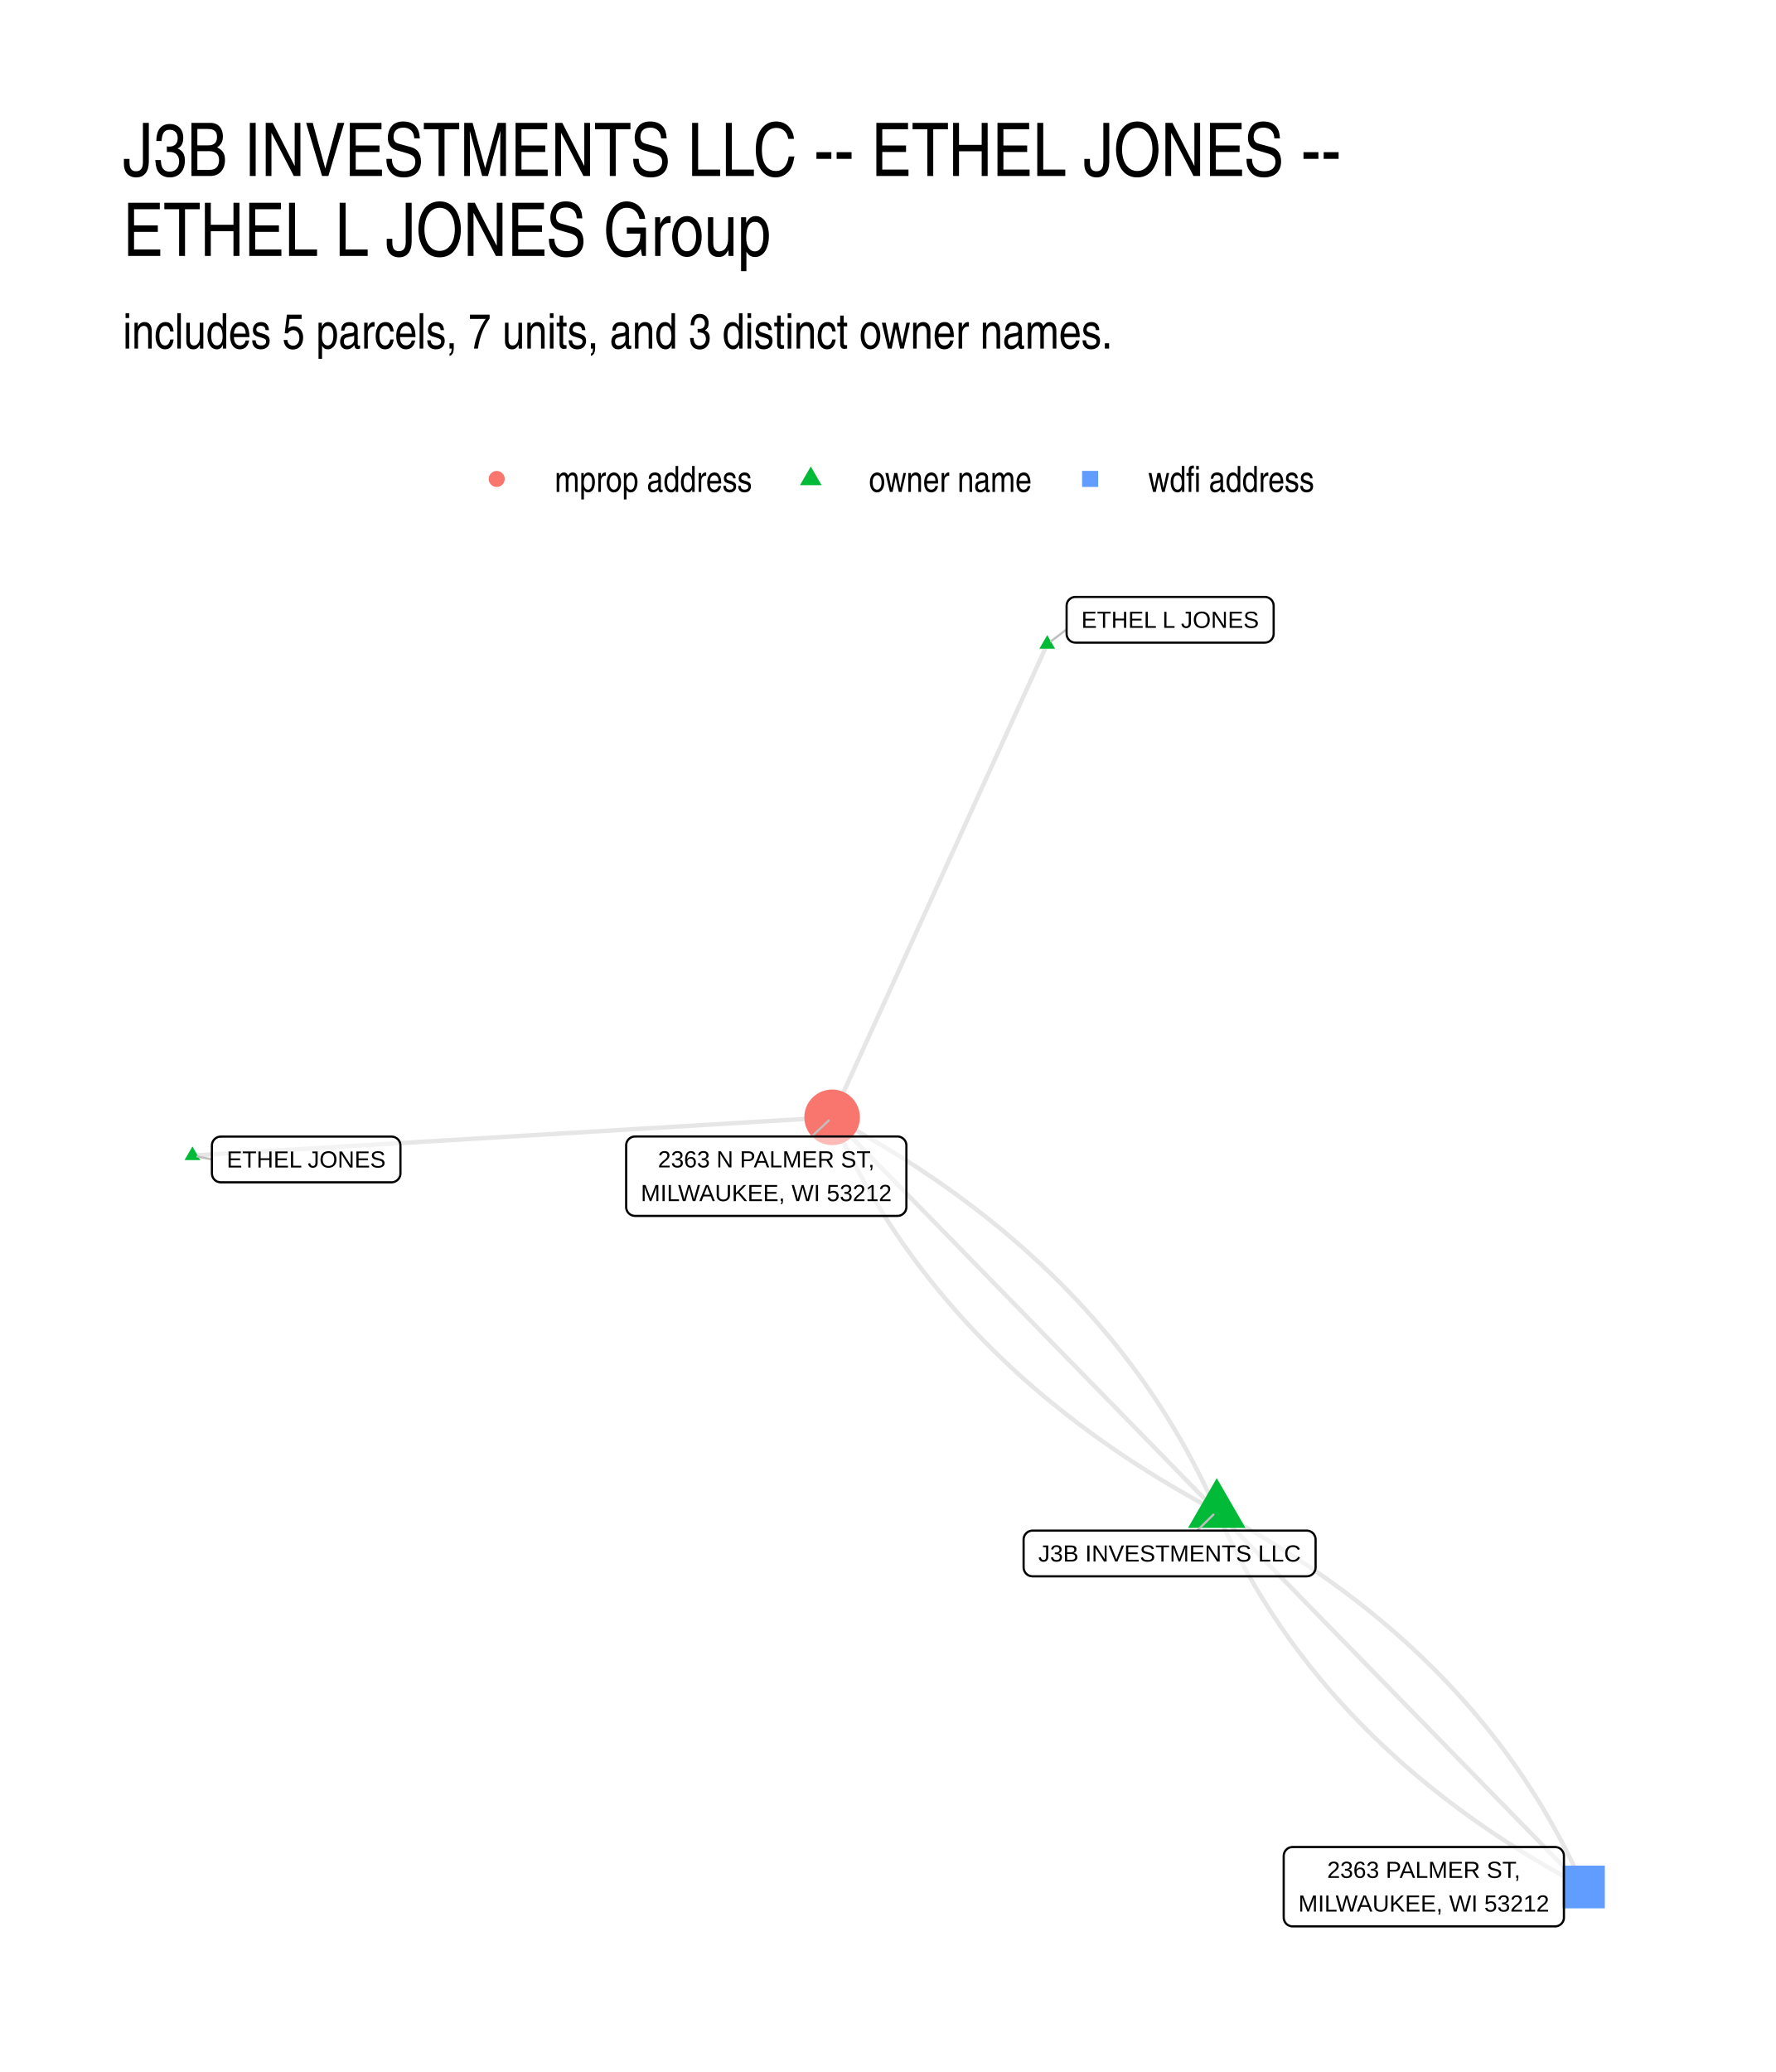
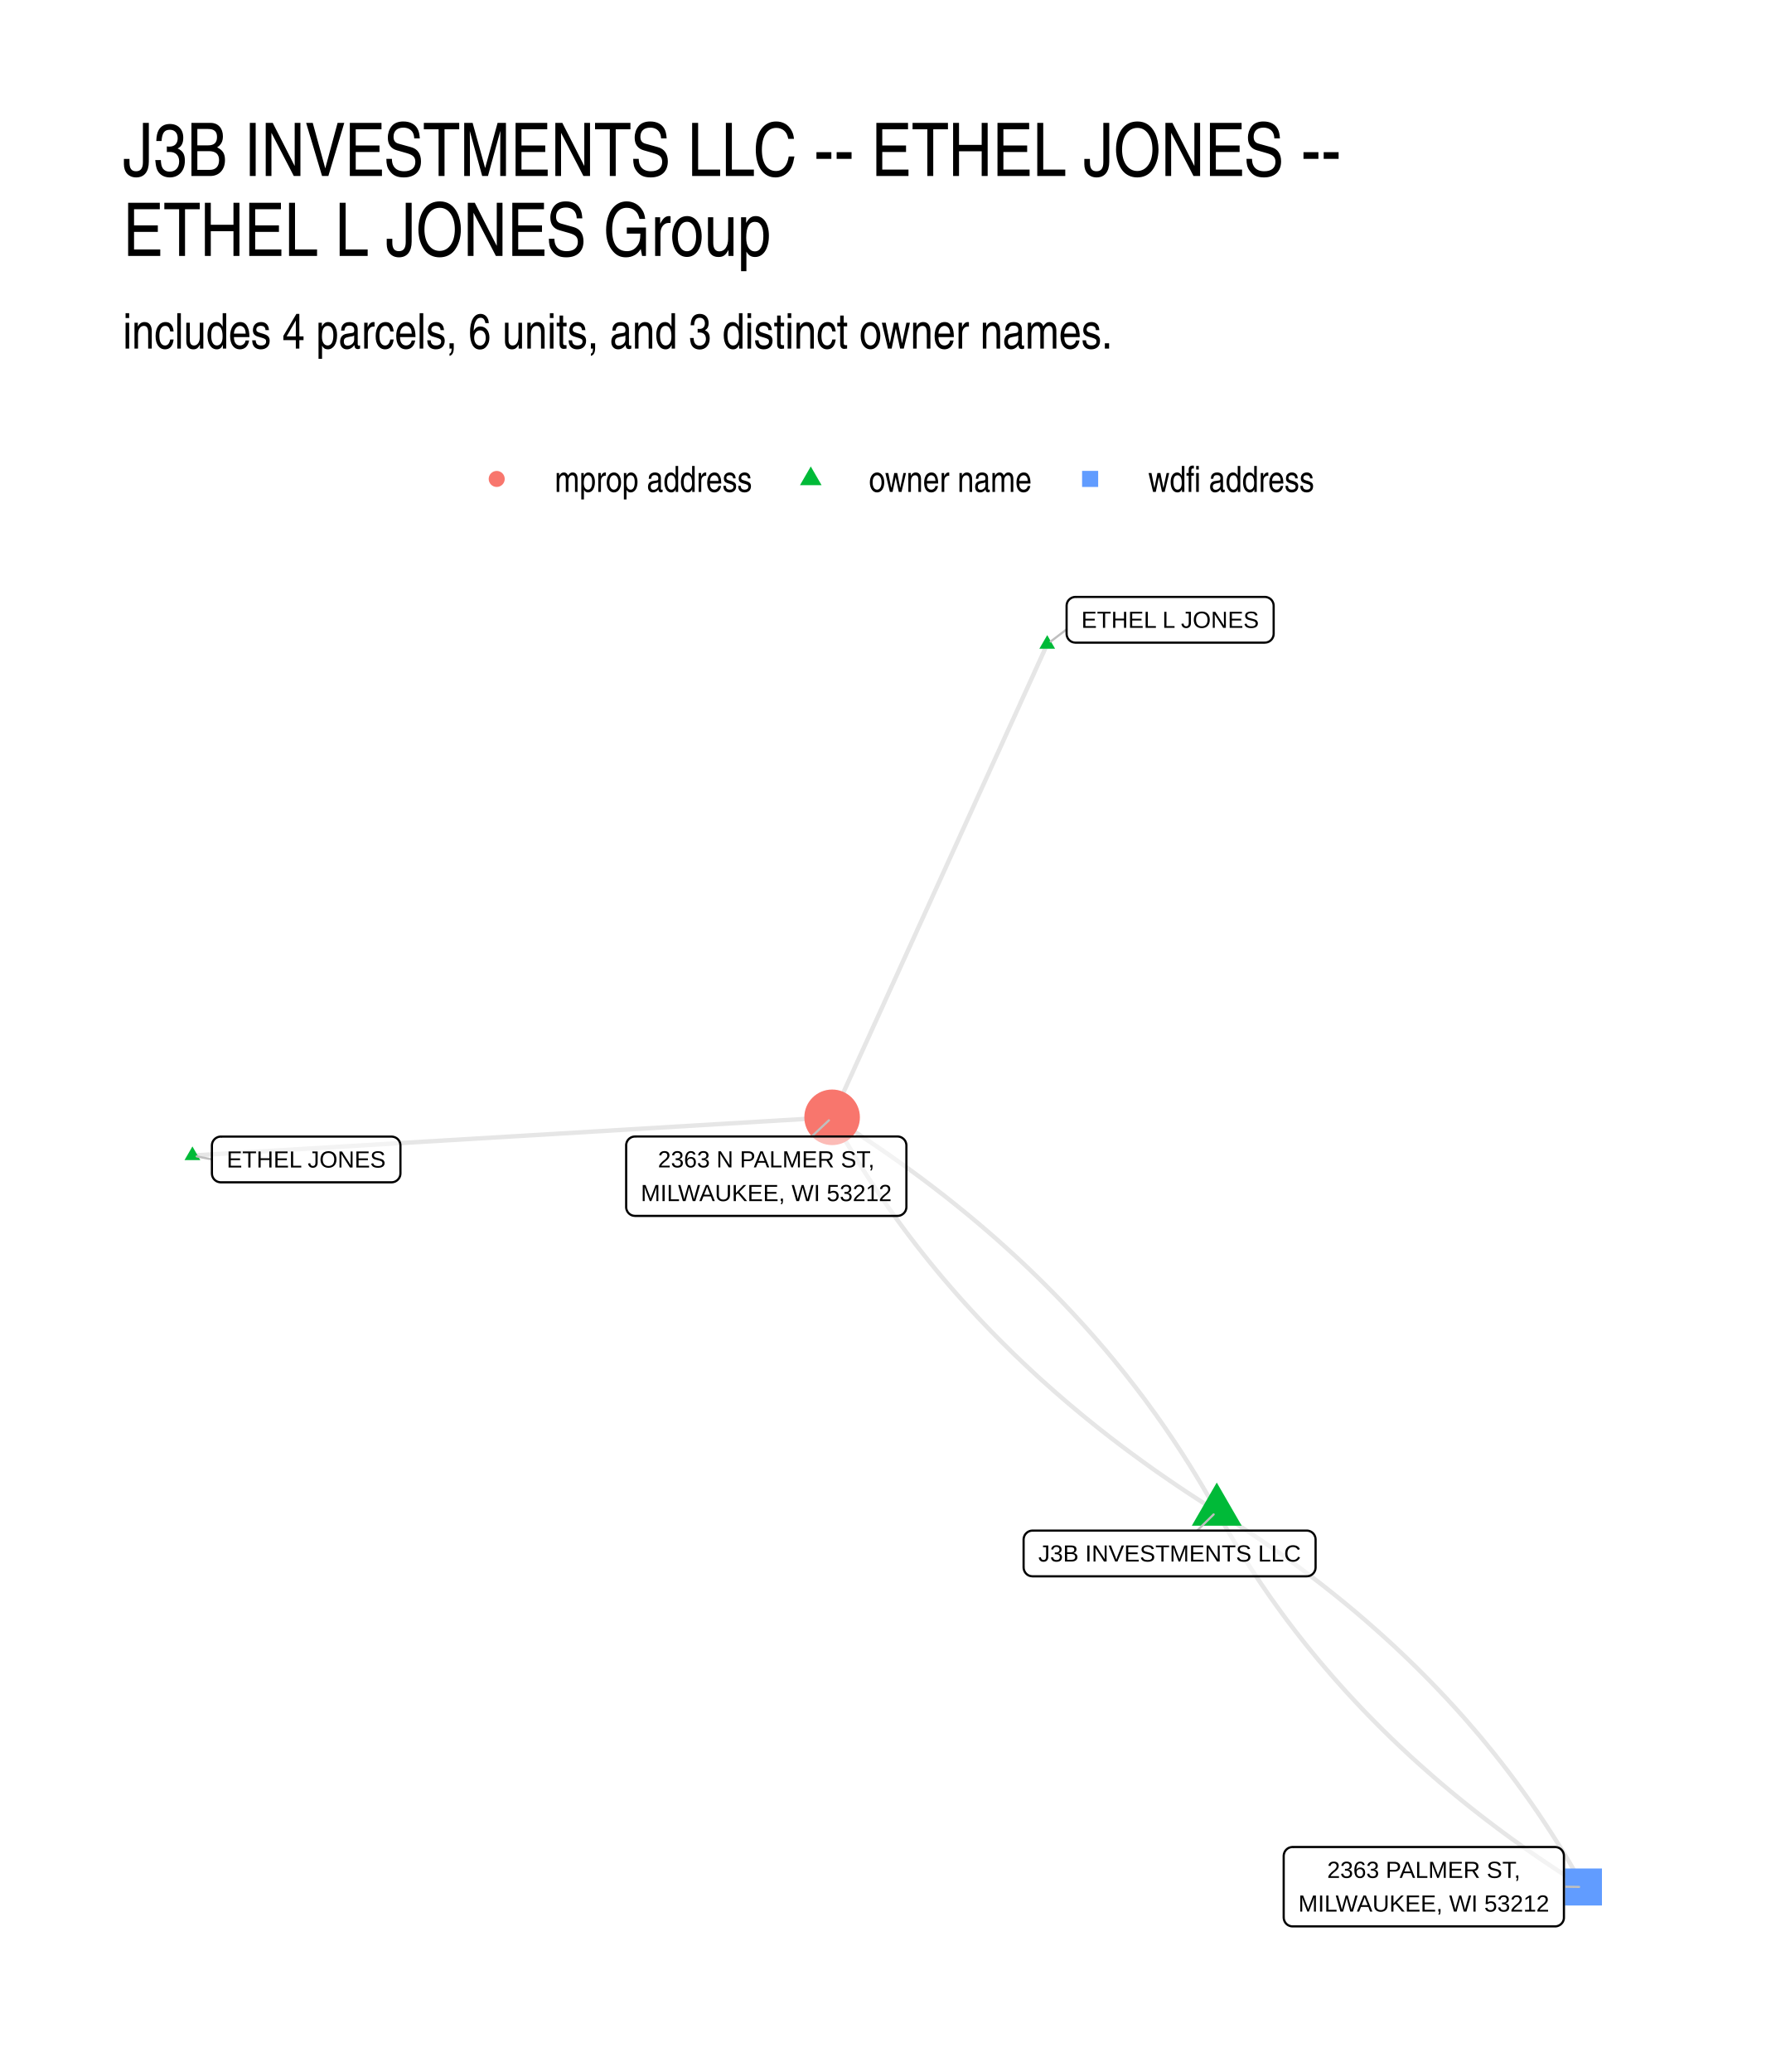
<svg xmlns="http://www.w3.org/2000/svg" width="576" height="672" viewBox="0 0 432 504">
  <g class="svglite">
    <defs>
      <style>.svglite line,.svglite polyline,.svglite polygon,.svglite path,.svglite circle{fill:none;stroke:#000000;stroke-linecap:round;stroke-linejoin:round;stroke-miterlimit:10.00}.svglite text{white-space:pre}.svglite g.glyphgroup path{fill:inherit;stroke:none}</style>
    </defs>
    <rect width="100%" height="100%" style="stroke-linecap:round;stroke-linejoin:round;stroke-miterlimit:10.00;stroke:none;fill:#FFFFFF" />
    <defs>
      <clipPath id="cpMC4wMHw0MzIuMDB8MC4wMHw1MDQuMDA=">
        <path d="M0 0h432v504H0z" />
      </clipPath>
    </defs>
    <g clip-path="url(#cpMC4wMHw0MzIuMDB8MC4wMHw1MDQuMDA=)">
      <path d="M0 0h432v504H0z" style="stroke-width:1.07;stroke:none;fill:#FFFFFF" />
    </g>
    <defs>
      <clipPath id="cpMjkuODl8NDAyLjExfDE0MS41OHw0NzQuMTE=">
        <path d="M29.89 141.58h372.22v332.53H29.89z" />
      </clipPath>
    </defs>
    <g clip-path="url(#cpMjkuODl8NDAyLjExfDE0MS41OHw0NzQuMTE=)">
-       <path d="m295.99 367.62-.54-1.21-.55-1.21-.55-1.2-.56-1.2-.57-1.19-.58-1.19-.59-1.18-.59-1.18-.61-1.17-.61-1.17-.62-1.16-.63-1.16-.63-1.15-.65-1.14-.65-1.15-.66-1.13-.68-1.14-.67-1.12-.69-1.13-.7-1.11-.7-1.12-.71-1.11-.72-1.1-.73-1.1-.74-1.09-.74-1.09-.76-1.08-.76-1.08-.77-1.07-.78-1.07-.78-1.06-.8-1.06-.8-1.05-.81-1.05-.82-1.04-.83-1.04-.84-1.03-.84-1.03-.86-1.02-.86-1.02-.87-1.01-.88-1.01-.89-1-.89-1-.9-.99-.92-.99-.92-.99-.92-.97-.94-.98-.95-.96-.95-.97-.96-.96-.97-.95-.98-.95-.99-.94-.99-.94-1.01-.93-1.01-.93-1.02-.92-1.03-.92-1.03-.91-1.05-.91-1.05-.91-1.06-.89-1.07-.9-1.08-.89-1.09-.88-1.09-.88-1.11-.87-1.11-.87-1.12-.86-1.13-.86-1.13-.86-1.15-.84-1.15-.85-1.16-.84-1.17-.83-1.18-.83-1.19-.82-1.19-.82-1.21-.81-1.21-.81-1.22-.81-1.23-.8-1.23-.79-1.25-.79-1.25-.78-1.26-.78-1.27-.77-1.28-.77-1.29-.77-1.29-.76-1.3-.75-1.32-.75-1.32-.74-1.32-.74-1.34-.74-1.35-.72-1.35-.73m93.57 95.84.51 1.16.52 1.15.53 1.15.53 1.14.55 1.13.55 1.14.56 1.12.57 1.13.57 1.11.58 1.12.6 1.1.59 1.11.61 1.1.62 1.09.62 1.09.63 1.08.64 1.08.65 1.08.65 1.07.67 1.06.67 1.06.67 1.06.69 1.05.7 1.05.7 1.04.71 1.04.72 1.03.72 1.03.74 1.02.74 1.02.75 1.01.76 1.01.77 1 .77 1 .78 1 .79.99.8.98.8.98.82.98.82.97.83.96.84.96.84.96.86.95.86.95.87.94.87.94.89.93.89.93.9.92.91.92.92.91.92.91.94.9.94.9.95.9.95.89.97.88.97.88.98.88.99.87 1 .86 1 .87 1.01.85 1.02.85 1.03.85 1.04.84 1.04.84 1.05.83 1.06.83 1.07.82 1.08.82 1.08.82 1.09.81 1.1.8 1.11.8 1.11.79 1.13.79 1.13.79 1.14.78 1.15.78 1.15.77 1.16.76 1.17.76 1.18.76 1.19.75 1.2.75 1.2.74 1.21.74 1.22.73 1.22.73 1.24.73 1.24.71 1.25.72 1.26.71 1.27.7 1.27.7 1.28.7 1.29.69" style="stroke-width:1.07;stroke:#000000;stroke-opacity:0.10;stroke-linecap:butt" />
-       <path d="m295.99 367.62-.95-.97-.94-.96-.95-.97-.94-.97-.95-.97-.94-.97-.95-.96-.94-.97-.95-.97-.94-.97-.95-.97-.94-.96-.95-.97-.94-.97-.95-.97-.95-.97-.94-.97-.95-.96-.94-.97-.95-.97-.94-.97-.95-.97-.94-.96-.95-.97-.94-.97-.95-.97-.94-.97-.95-.96-.94-.97-.95-.97-.94-.97-.95-.97-.94-.96-.95-.97-.94-.97-.95-.97-.94-.97-.95-.96-.94-.97-.95-.97-.94-.97-.95-.97-.94-.97-.95-.96-.94-.97-.95-.97-.94-.97-.95-.97-.94-.96-.95-.97-.94-.97-.95-.97-.94-.97-.95-.96-.94-.97-.95-.97-.94-.97-.95-.97-.94-.96-.95-.97-.95-.97-.94-.97-.95-.97-.94-.97-.95-.96-.94-.97-.95-.97-.94-.97-.95-.97-.94-.96-.95-.97-.94-.97-.95-.97-.94-.97-.95-.96-.94-.97-.95-.97-.94-.97-.95-.97-.94-.96-.95-.97-.94-.97-.95-.97-.94-.97-.95-.96-.94-.97-.95-.97-.94-.97-.95-.97-.94-.97-.95-.96-.94-.97-.95-.97-.94-.97-.95-.97-.94-.96-.95-.97-.94-.97-.95-.97m93.57 95.84.9.93.9.92.9.92.9.92.9.93.9.92.9.92.91.93.9.92.9.92.9.93.9.92.9.92.9.92.9.93.9.92.9.92.91.93.9.92.9.92.9.92.9.93.9.92.9.92.9.93.9.92.91.92.9.93.9.92.9.92.9.92.9.93.9.92.9.92.9.93.91.92.9.92.9.93.9.92.9.92.9.92.9.93.9.92.9.92.9.93.91.92.9.92.9.93.9.92.9.92.9.92.9.93.9.92.9.92.91.93.9.92.9.92.9.92.9.93.9.92.9.92.9.93.9.92.91.92.9.93.9.92.9.92.9.92.9.93.9.92.9.92.9.93.9.92.91.92.9.93.9.92.9.92.9.92.9.93.9.92.9.92.9.93.91.92.9.92.9.93.9.92.9.92.9.92.9.93.9.92.9.92.91.93.9.92.9.92.9.92.9.93.9.92.9.92.9.93M254.75 156.69l-.53 1.16-.53 1.17-.53 1.16-.53 1.16-.53 1.16-.52 1.17-.53 1.16-.53 1.16-.53 1.17-.53 1.16-.53 1.16-.53 1.16-.52 1.17-.53 1.16-.53 1.16-.53 1.16-.53 1.17-.53 1.16-.53 1.16-.52 1.16-.53 1.17-.53 1.16-.53 1.16-.53 1.16-.53 1.17-.53 1.16-.52 1.16-.53 1.16-.53 1.17-.53 1.16-.53 1.16-.53 1.16-.53 1.17-.52 1.16-.53 1.16-.53 1.16-.53 1.17-.53 1.16-.53 1.16-.53 1.16-.52 1.17-.53 1.16-.53 1.16-.53 1.16-.53 1.17-.53 1.16-.52 1.16-.53 1.16-.53 1.17-.53 1.16-.53 1.16-.53 1.16-.53 1.17-.52 1.16-.53 1.16-.53 1.16-.53 1.17-.53 1.16-.53 1.16-.53 1.16-.52 1.17-.53 1.16-.53 1.16-.53 1.16-.53 1.17-.53 1.16-.53 1.16-.52 1.16-.53 1.17-.53 1.16-.53 1.16-.53 1.16-.53 1.17-.53 1.16-.52 1.16-.53 1.16-.53 1.17-.53 1.16-.53 1.16-.53 1.16-.53 1.17-.52 1.16-.53 1.16-.53 1.16-.53 1.17-.53 1.16-.53 1.16-.53 1.16-.52 1.17-.53 1.16-.53 1.16-.53 1.16-.53 1.17-.53 1.16-.53 1.16-.52 1.16-.53 1.17-.53 1.16-.53 1.16" style="stroke-width:1.07;stroke:#000000;stroke-opacity:0.10;stroke-linecap:butt" />
-       <path d="m295.99 367.62-1.36-.72-1.34-.73-1.34-.73-1.33-.74-1.32-.75-1.31-.75-1.3-.75-1.3-.76-1.28-.76-1.28-.77-1.27-.78-1.26-.77-1.26-.79-1.24-.79-1.24-.79-1.23-.8-1.22-.8-1.21-.81-1.2-.82-1.19-.81-1.19-.83-1.18-.83-1.17-.83-1.16-.84-1.15-.84-1.15-.85-1.14-.85-1.12-.86-1.12-.87-1.12-.86-1.1-.88-1.09-.88-1.09-.88-1.08-.89-1.07-.89-1.06-.9-1.06-.9-1.04-.91-1.04-.91-1.03-.92-1.02-.93-1.01-.92-1-.94-1-.94-.98-.94-.98-.95-.97-.95-.96-.96-.96-.96-.94-.97-.94-.97-.93-.98-.92-.98-.91-.99-.9-.99-.9-1-.88-1.01-.88-1-.87-1.02-.86-1.01-.86-1.03-.84-1.02-.84-1.04-.83-1.04-.82-1.04-.81-1.05-.8-1.05-.8-1.06-.79-1.06-.77-1.07-.77-1.07-.77-1.08-.75-1.08-.75-1.09-.73-1.09-.73-1.1-.72-1.1-.71-1.11-.71-1.11-.69-1.12-.69-1.12-.68-1.13-.67-1.13-.66-1.14-.65-1.14-.65-1.15-.64-1.15-.62-1.16-.62-1.16-.62-1.17-.6-1.17-.6-1.18-.58-1.18-.58-1.19-.57-1.19-.56-1.2-.56-1.2-.54-1.21-.54-1.21m93.57 95.84 1.29.69 1.28.7 1.27.7 1.27.7 1.26.71 1.25.72 1.24.71 1.24.73 1.22.73 1.22.73 1.21.74 1.2.74 1.2.75 1.19.75 1.18.75 1.17.77 1.16.76 1.15.77 1.15.78 1.14.78 1.13.78 1.13.79 1.11.8 1.11.8 1.1.8 1.09.81 1.08.82 1.08.81 1.07.83 1.06.83 1.05.83 1.04.84 1.04.84 1.03.85 1.02.85 1.01.85 1 .86 1 .87.99.87.98.88.97.88.97.88.95.89.95.9.94.9.94.9.92.91.92.91.91.92.9.92.89.93.89.93.87.94.87.94.86.95.86.95.84.96.84.96.83.96.82.97.81.98.81.98.8.98.79.99.78 1 .77 1 .77 1 .76 1.01.75 1.01.74 1.02.74 1.02.72 1.03.72 1.03.71 1.04.7 1.04.7 1.05.68 1.05.68 1.05.67 1.07.67 1.06.65 1.07.65 1.08.64 1.08.63 1.08.62 1.09.62 1.09.6 1.1.6 1.11.6 1.1.58 1.12.57 1.11.57 1.13.56 1.12.55 1.14.55 1.13.53 1.14.53 1.15.52 1.15.51 1.16M46.81 281.07l1.57-.09 1.57-.09 1.57-.1 1.57-.09 1.58-.1 1.57-.09 1.57-.09 1.57-.1 1.57-.09 1.58-.1 1.57-.09 1.57-.09 1.57-.1 1.57-.09 1.58-.09 1.57-.1 1.57-.09 1.57-.1 1.57-.09 1.57-.09 1.58-.1 1.57-.09 1.57-.1 1.57-.09 1.57-.09 1.58-.1 1.57-.09 1.57-.09 1.57-.1 1.57-.09 1.57-.1 1.58-.09 1.57-.09 1.57-.1 1.57-.09 1.57-.1 1.58-.09 1.57-.09 1.57-.1 1.57-.09 1.57-.09 1.58-.1 1.57-.09 1.57-.1 1.57-.09 1.57-.09 1.57-.1 1.58-.09 1.57-.1 1.57-.09 1.57-.09 1.57-.1 1.58-.09 1.57-.09 1.57-.1 1.57-.09 1.57-.1 1.57-.09 1.58-.09 1.57-.1 1.57-.09 1.57-.1 1.57-.09 1.58-.09 1.57-.1 1.57-.09 1.57-.09 1.57-.1 1.58-.09 1.57-.1 1.57-.09 1.57-.09 1.57-.1 1.57-.09 1.58-.1 1.57-.09 1.57-.09 1.57-.1 1.57-.09 1.58-.09 1.57-.1 1.57-.09 1.57-.1 1.57-.09 1.57-.09 1.58-.1 1.57-.09 1.57-.1 1.57-.09 1.57-.09 1.58-.1 1.57-.09 1.57-.09 1.57-.1 1.57-.09 1.58-.1 1.57-.09 1.57-.09 1.57-.1" style="stroke-width:1.07;stroke:#000000;stroke-opacity:0.10;stroke-linecap:butt" />
-       <path d="m295.99 359.55 6.99 12.11h-13.99zm-41.24-205.07 1.91 3.32h-3.83zM46.81 278.86l1.91 3.32h-3.83z" style="stroke-width:0.71;stroke:none;fill:#00BA38" />
+       <path d="m295.99 367.62-.64-1.15-.65-1.15-.65-1.14-.66-1.14-.66-1.14-.67-1.13-.68-1.13-.68-1.12-.69-1.12-.69-1.12-.71-1.11-.7-1.11-.72-1.11-.72-1.1-.72-1.1-.74-1.1-.74-1.09-.74-1.09-.75-1.08-.76-1.08-.76-1.08-.78-1.07-.77-1.07-.78-1.06-.79-1.07-.8-1.05-.8-1.06-.81-1.05-.81-1.04-.82-1.05-.83-1.04-.83-1.03-.84-1.03-.84-1.03-.86-1.03-.85-1.02-.87-1.01-.87-1.02-.87-1-.89-1.01-.89-1-.89-1-.9-.99-.91-.99-.91-.99-.92-.98-.93-.98-.93-.98-.94-.97-.95-.97-.95-.96-.96-.96-.96-.96-.97-.95-.98-.95-.98-.95-.99-.94-.99-.94-1-.93-1.01-.93-1.02-.93-1.02-.92-1.02-.92-1.03-.92-1.04-.91-1.05-.91-1.05-.9-1.06-.91-1.06-.89-1.07-.9-1.08-.89-1.08-.88-1.09-.88-1.09-.88-1.1-.88-1.11-.87-1.12-.86-1.12-.87-1.12-.86-1.13-.85-1.14-.86-1.15-.84-1.15-.85-1.16-.84-1.16-.84-1.17-.83-1.18-.83-1.18-.83-1.19-.82-1.19-.82-1.2-.81-1.21-.81-1.22-.81-1.22-.81-1.22-.8-1.23-.79-1.24-.79-1.25-.79-1.25-.79m93.57 95.84.61 1.1.61 1.09.62 1.09.63 1.09.63 1.08.64 1.08.65 1.08.65 1.07.65 1.07.67 1.07.67 1.06.67 1.06.68 1.05.69 1.05.69 1.05.7 1.05.7 1.04.71 1.03.72 1.04.72 1.03.73 1.02.74 1.03.74 1.01.74 1.02.75 1.01.76 1.01.77 1.01.77 1 .77.99.79 1 .78.99.8.99.8.98.8.98.81.98.82.97.83.97.83.96.83.97.84.95.85.96.85.95.86.95.87.94.87.94.88.94.88.94.89.93.89.92.91.92.9.92.92.92.91.91.93.91.93.91.94.9.94.9.95.89.95.89.96.89.97.88.97.88.98.88.99.87.99.87.99.87 1 .86 1.01.86 1.02.85 1.02.86 1.02.84 1.04.85 1.03.84 1.05.84 1.05.83 1.05.83 1.07.83 1.06.82 1.08.82 1.08.82 1.08.81 1.09.81 1.1.8 1.1.81 1.11.79 1.12.8 1.12.79 1.13.79 1.13.78 1.14.78 1.15.78 1.15.77 1.15.77 1.17.77 1.17.76 1.17.76 1.18.76 1.19.75 1.19.75M254.75 156.69l-.53 1.16-.53 1.17-.53 1.16-.53 1.16-.53 1.16-.52 1.17-.53 1.16-.53 1.16-.53 1.17-.53 1.16-.53 1.16-.53 1.16-.52 1.17-.53 1.16-.53 1.16-.53 1.16-.53 1.17-.53 1.16-.53 1.16-.52 1.16-.53 1.17-.53 1.16-.53 1.16-.53 1.16-.53 1.17-.53 1.16-.52 1.16-.53 1.16-.53 1.17-.53 1.16-.53 1.16-.53 1.16-.53 1.17-.52 1.16-.53 1.16-.53 1.16-.53 1.17-.53 1.16-.53 1.16-.53 1.16-.52 1.17-.53 1.16-.53 1.16-.53 1.16-.53 1.17-.53 1.16-.52 1.16-.53 1.16-.53 1.17-.53 1.16-.53 1.16-.53 1.16-.53 1.17-.52 1.16-.53 1.16-.53 1.16-.53 1.17-.53 1.16-.53 1.16-.53 1.16-.52 1.17-.53 1.16-.53 1.16-.53 1.16-.53 1.17-.53 1.16-.53 1.16-.52 1.16-.53 1.17-.53 1.16-.53 1.16-.53 1.16-.53 1.17-.53 1.16-.52 1.16-.53 1.16-.53 1.17-.53 1.16-.53 1.16-.53 1.16-.53 1.17-.52 1.16-.53 1.16-.53 1.16-.53 1.17-.53 1.16-.53 1.16-.53 1.16-.52 1.17-.53 1.16-.53 1.16-.53 1.16-.53 1.17-.53 1.16-.53 1.16-.52 1.16-.53 1.17-.53 1.16-.53 1.16m93.57 95.84-1.25-.78-1.25-.79-1.24-.79-1.23-.8-1.23-.8-1.22-.8-1.21-.81-1.21-.81-1.2-.82-1.19-.82-1.19-.82-1.19-.82-1.17-.83-1.17-.84-1.17-.84-1.15-.84-1.15-.84-1.15-.85-1.14-.85-1.13-.86-1.13-.86-1.12-.86-1.11-.87-1.11-.87-1.1-.87-1.09-.88-1.09-.88-1.09-.89-1.07-.89-1.07-.89-1.07-.9-1.05-.9-1.05-.91-1.05-.9-1.04-.92-1.03-.91-1.03-.92-1.02-.92-1.01-.93-1.01-.93-1-.94-.99-.93-.99-.95-.99-.94-.97-.95-.97-.96-.97-.95-.95-.96-.96-.97-.94-.96-.94-.98-.93-.97-.93-.98-.92-.98-.91-.99-.91-.99-.9-1-.9-.99-.89-1.01-.88-1-.87-1.01-.87-1.01-.87-1.02-.86-1.02-.85-1.02-.84-1.03-.84-1.03-.83-1.04-.83-1.04-.82-1.04-.82-1.05-.8-1.05-.8-1.05-.8-1.06-.79-1.06-.78-1.07-.78-1.07-.77-1.07-.76-1.07-.76-1.08-.75-1.09-.75-1.09-.74-1.09-.73-1.09-.72-1.1-.72-1.1-.72-1.11-.71-1.11-.7-1.11-.69-1.12-.69-1.12-.68-1.13-.68-1.13-.67-1.13-.67-1.14-.65-1.14-.65-1.14-.65-1.15-.64-1.15m93.57 95.84 1.19.75 1.19.75 1.18.76 1.17.76 1.17.76 1.16.77 1.16.77 1.15.77 1.15.78 1.14.78 1.13.78 1.13.79 1.12.79 1.12.79 1.1.8 1.11.8 1.1.81 1.09.81 1.08.81 1.08.82 1.08.82 1.06.82 1.07.83 1.05.83 1.05.83 1.05.84 1.03.84 1.04.84 1.02.85 1.02.85 1.02.86 1.01.86 1 .86.99.87.99.87.99.87.98.88.97.88.97.88.96.89.95.89.95.89.94.9.94.9.93.91.93.91.91.91.92.92.9.91.91.93.89.92.89.93.88.94.88.93.87.95.87.94.86.95.85.95.85.95.84.96.83.97.83.96.83.97.82.97.81.98.8.98.8.98.8.99.78.99.79.99.77 1 .77 1 .77 1.01.75 1.01.76 1.01.74 1.02.74 1.01.74 1.03.73 1.02.72 1.03.71 1.04.72 1.03.7 1.04.7 1.05.69 1.05.69 1.05.68 1.05.67 1.06.67 1.06.67 1.07.65 1.07.65 1.07.65 1.08.64 1.07.63 1.09.63 1.08.62 1.1.61 1.09.61 1.1M46.81 281.07l1.57-.09 1.57-.09 1.57-.1 1.57-.09 1.58-.1 1.57-.09 1.57-.09 1.57-.1 1.57-.09 1.58-.1 1.57-.09 1.57-.09 1.57-.1 1.57-.09 1.58-.09 1.57-.1 1.57-.09 1.57-.1 1.57-.09 1.57-.09 1.58-.1 1.57-.09 1.57-.1 1.57-.09 1.57-.09 1.58-.1 1.57-.09 1.57-.09 1.57-.1 1.57-.09 1.57-.1 1.58-.09 1.57-.09 1.57-.1 1.57-.09 1.57-.1 1.58-.09 1.57-.09 1.57-.1 1.57-.09 1.57-.09 1.58-.1 1.57-.09 1.57-.1 1.57-.09 1.57-.09 1.57-.1 1.58-.09 1.57-.1 1.57-.09 1.57-.09 1.57-.1 1.58-.09 1.57-.09 1.57-.1 1.57-.09 1.57-.1 1.57-.09 1.58-.09 1.57-.1 1.57-.09 1.57-.1 1.57-.09 1.58-.09 1.57-.1 1.57-.09 1.57-.09 1.57-.1 1.58-.09 1.57-.1 1.57-.09 1.57-.09 1.57-.1 1.57-.09 1.58-.1 1.57-.09 1.57-.09 1.57-.1 1.57-.09 1.58-.09 1.57-.1 1.57-.09 1.57-.1 1.57-.09 1.57-.09 1.58-.1 1.57-.09 1.57-.1 1.57-.09 1.57-.09 1.58-.1 1.57-.09 1.57-.09 1.57-.1 1.57-.09 1.58-.1 1.57-.09 1.57-.09 1.57-.1" style="stroke-width:1.07;stroke:#000000;stroke-opacity:0.10;stroke-linecap:butt" />
+       <path d="m295.99 360.62 6.06 10.5h-12.13zm-41.24-206.14 1.91 3.32h-3.83zM46.81 278.86l1.91 3.32h-3.83z" style="stroke-width:0.71;stroke:none;fill:#00BA38" />
      <circle cx="202.42" cy="271.78" r="6.76" style="stroke-width:0.71;stroke:none;fill:#F8766D" />
-       <path d="M380 464.19h10.39V453.8H380z" style="stroke-width:0.71;stroke:none;fill:#619CFF" />
-       <path d="m291.22 372.31 3.95-3.89m-35.71-215.33-3.79 2.9M51.55 282.01l-3.56-.7m149.47-4.87 4.13-3.88" style="stroke-width:0.53;stroke:#BFBFBF" />
+       <path d="M380.69 463.5h9v-9h-9z" style="stroke-width:0.71;stroke:none;fill:#619CFF" />
+       <path d="m291.22 372.31 4.01-3.94m-35.77-215.28-3.87 2.95M51.55 282.01l-3.7-.73m149.61-4.84 4.18-3.93m178.8 186.42 3.69.05" style="stroke-width:0.53;stroke:#BFBFBF" />
      <path d="M251.16 383.43h66.71l-.08-.01.34-.01.34-.07.33-.12.3-.18.27-.22.23-.26.18-.29.14-.32.08-.34.03-.34h0v-6.8h0l-.03-.35-.08-.33-.14-.32-.18-.3-.23-.26-.27-.22-.3-.17-.33-.13-.34-.07-.26-.01h-66.71l.26.01-.34-.01-.35.04-.33.1-.32.15-.28.2-.25.24-.21.27-.16.31-.11.33-.06.35-.01.17v6.8l.01-.18v.35l.06.34.11.33.16.31.21.28.25.24.28.2.32.15.33.09.35.04z" style="stroke-width:0.53;fill:#FFFFFF;fill-opacity:0.50" />
      <text x="284.52" y="379.83" lengthAdjust="spacingAndGlyphs" style="font-size:5.69px;font-family:&quot;Liberation Sans&quot;" text-anchor="middle" textLength="63.83">J3B INVESTMENTS LLC</text>
      <path d="M261.62 156.32h46.05l-.09-.01.35-.01.34-.07.33-.12.3-.18.27-.22.23-.26.18-.29.14-.32.08-.34.03-.34h0v-6.8h0l-.03-.35-.08-.34-.14-.32-.18-.29-.23-.26-.27-.22-.3-.17-.33-.13-.34-.07-.26-.01h-46.05l.26.01-.35-.01-.34.04-.34.1-.31.15-.29.2-.25.24-.21.27-.16.31-.11.33-.05.34-.01.18v6.8l.01-.18v.35l.05.34.11.33.16.31.21.28.25.24.29.2.31.15.34.09.34.04z" style="stroke-width:0.53;fill:#FFFFFF;fill-opacity:0.50" />
      <text x="284.65" y="152.72" lengthAdjust="spacingAndGlyphs" style="font-size:5.69px;font-family:&quot;Liberation Sans&quot;" text-anchor="middle" textLength="43.17">ETHEL L JONES</text>
      <path d="M53.71 287.59h41.54-.09l.35-.02.34-.07.32-.12.3-.18.27-.22.23-.26.19-.29.14-.32.08-.34.03-.34h0v-6.8h0l-.03-.35-.08-.33-.14-.32-.19-.3-.23-.26-.27-.22-.3-.17-.32-.12-.34-.07-.26-.02H53.71l.26.02-.35-.02-.34.04-.34.1-.31.15-.29.2-.25.24-.21.28-.16.3-.11.33-.05.35-.01.17v6.8l.01-.18v.35l.05.34.11.33.16.31.21.28.25.24.29.2.31.15.34.09.34.05z" style="stroke-width:0.53;fill:#FFFFFF;fill-opacity:0.50" />
      <text x="74.48" y="283.99" lengthAdjust="spacingAndGlyphs" style="font-size:5.69px;font-family:&quot;Liberation Sans&quot;" text-anchor="middle" textLength="38.66">ETHEL JONES</text>
      <path d="M154.48 295.76h63.85l-.09-.01.35-.01.34-.07.32-.12.3-.18.27-.22.23-.26.19-.29.13-.32.09-.34.03-.34h0v-15h0l-.03-.34-.09-.34-.13-.32-.19-.29-.23-.26-.27-.22-.3-.18-.32-.12-.34-.07-.26-.02h-63.85l.26.02-.35-.01-.34.04-.34.09-.31.15-.29.2-.25.24-.21.28-.16.31-.11.33-.06.34v15.17-.18.35l.06.34.11.33.16.31.21.28.25.24.29.2.31.15.34.09.34.04z" style="stroke-width:0.53;fill:#FFFFFF;fill-opacity:0.50" />
      <text x="186.4" y="283.96" lengthAdjust="spacingAndGlyphs" style="font-size:5.69px;font-family:&quot;Liberation Sans&quot;" text-anchor="middle" textLength="52.66">2363 N PALMER ST,</text>
      <text x="186.4" y="292.16" lengthAdjust="spacingAndGlyphs" style="font-size:5.69px;font-family:&quot;Liberation Sans&quot;" text-anchor="middle" textLength="60.97">MILWAUKEE, WI 53212</text>
      <path d="M314.43 468.58h63.85-.08l.34-.01.34-.07.33-.13.3-.17.27-.22.23-.26.19-.29.13-.32.09-.34.02-.35h0v-14.99h0l-.02-.34-.09-.34-.13-.32-.19-.3-.23-.26-.27-.22-.3-.17-.33-.12-.34-.07-.26-.02h-63.85l.27.02-.35-.02-.35.05-.33.09-.32.15-.28.2-.25.24-.21.28-.16.31-.11.33-.06.34-.01.17v14.99l.01-.17v.35l.06.34.11.33.16.31.21.28.25.24.28.19.32.15.33.1.35.04z" style="stroke-width:0.53;fill:#FFFFFF;fill-opacity:0.50" />
      <text x="346.36" y="456.79" lengthAdjust="spacingAndGlyphs" style="font-size:5.69px;font-family:&quot;Liberation Sans&quot;" text-anchor="middle" textLength="46.97">2363 PALMER ST,</text>
      <text x="346.36" y="464.98" lengthAdjust="spacingAndGlyphs" style="font-size:5.69px;font-family:&quot;Liberation Sans&quot;" text-anchor="middle" textLength="60.97">MILWAUKEE, WI 53212</text>
    </g>
    <g clip-path="url(#cpMC4wMHw0MzIuMDB8MC4wMHw1MDQuMDA=)">
      <circle cx="120.83" cy="116.5" r="1.95" style="stroke-width:0.71;stroke:none;fill:#F8766D" />
      <path d="m197.23 113.46 2.63 4.56h-5.26z" style="stroke-width:0.71;stroke:none;fill:#00BA38" />
      <path d="M263.23 118.45h3.91v-3.91h-3.91z" style="stroke-width:0.71;stroke:none;fill:#619CFF" />
      <text x="134.95" y="119.66" lengthAdjust="spacingAndGlyphs" style="font-size:8.80px;font-weight:0;font-family:&quot;Nimbus Sans Narrow&quot;" textLength="48.16">mprop address</text>
      <text x="211.35" y="119.66" lengthAdjust="spacingAndGlyphs" style="font-size:8.80px;font-weight:0;font-family:&quot;Nimbus Sans Narrow&quot;" textLength="39.72">owner name</text>
      <text x="279.31" y="119.66" lengthAdjust="spacingAndGlyphs" style="font-size:8.80px;font-weight:0;font-family:&quot;Nimbus Sans Narrow&quot;" textLength="40.5">wdfi address</text>
-       <text x="29.89" y="84.79" lengthAdjust="spacingAndGlyphs" style="font-size:12.00px;font-weight:0;font-family:&quot;Nimbus Sans Narrow&quot;" textLength="241.17">includes 5 parcels, 7 units, and 3 distinct owner names.</text>
+       <text x="29.89" y="84.79" lengthAdjust="spacingAndGlyphs" style="font-size:12.00px;font-weight:0;font-family:&quot;Nimbus Sans Narrow&quot;" textLength="241.17">includes 4 parcels, 6 units, and 3 distinct owner names.</text>
      <text x="29.89" y="42.81" lengthAdjust="spacingAndGlyphs" style="font-size:18.00px;font-weight:0;font-family:&quot;Nimbus Sans Narrow&quot;" textLength="303.41">J3B INVESTMENTS LLC -- ETHEL JONES --</text>
      <text x="29.89" y="62.25" lengthAdjust="spacingAndGlyphs" style="font-size:18.00px;font-weight:0;font-family:&quot;Nimbus Sans Narrow&quot;" textLength="164.02">ETHEL L JONES Group</text>
    </g>
  </g>
</svg>
